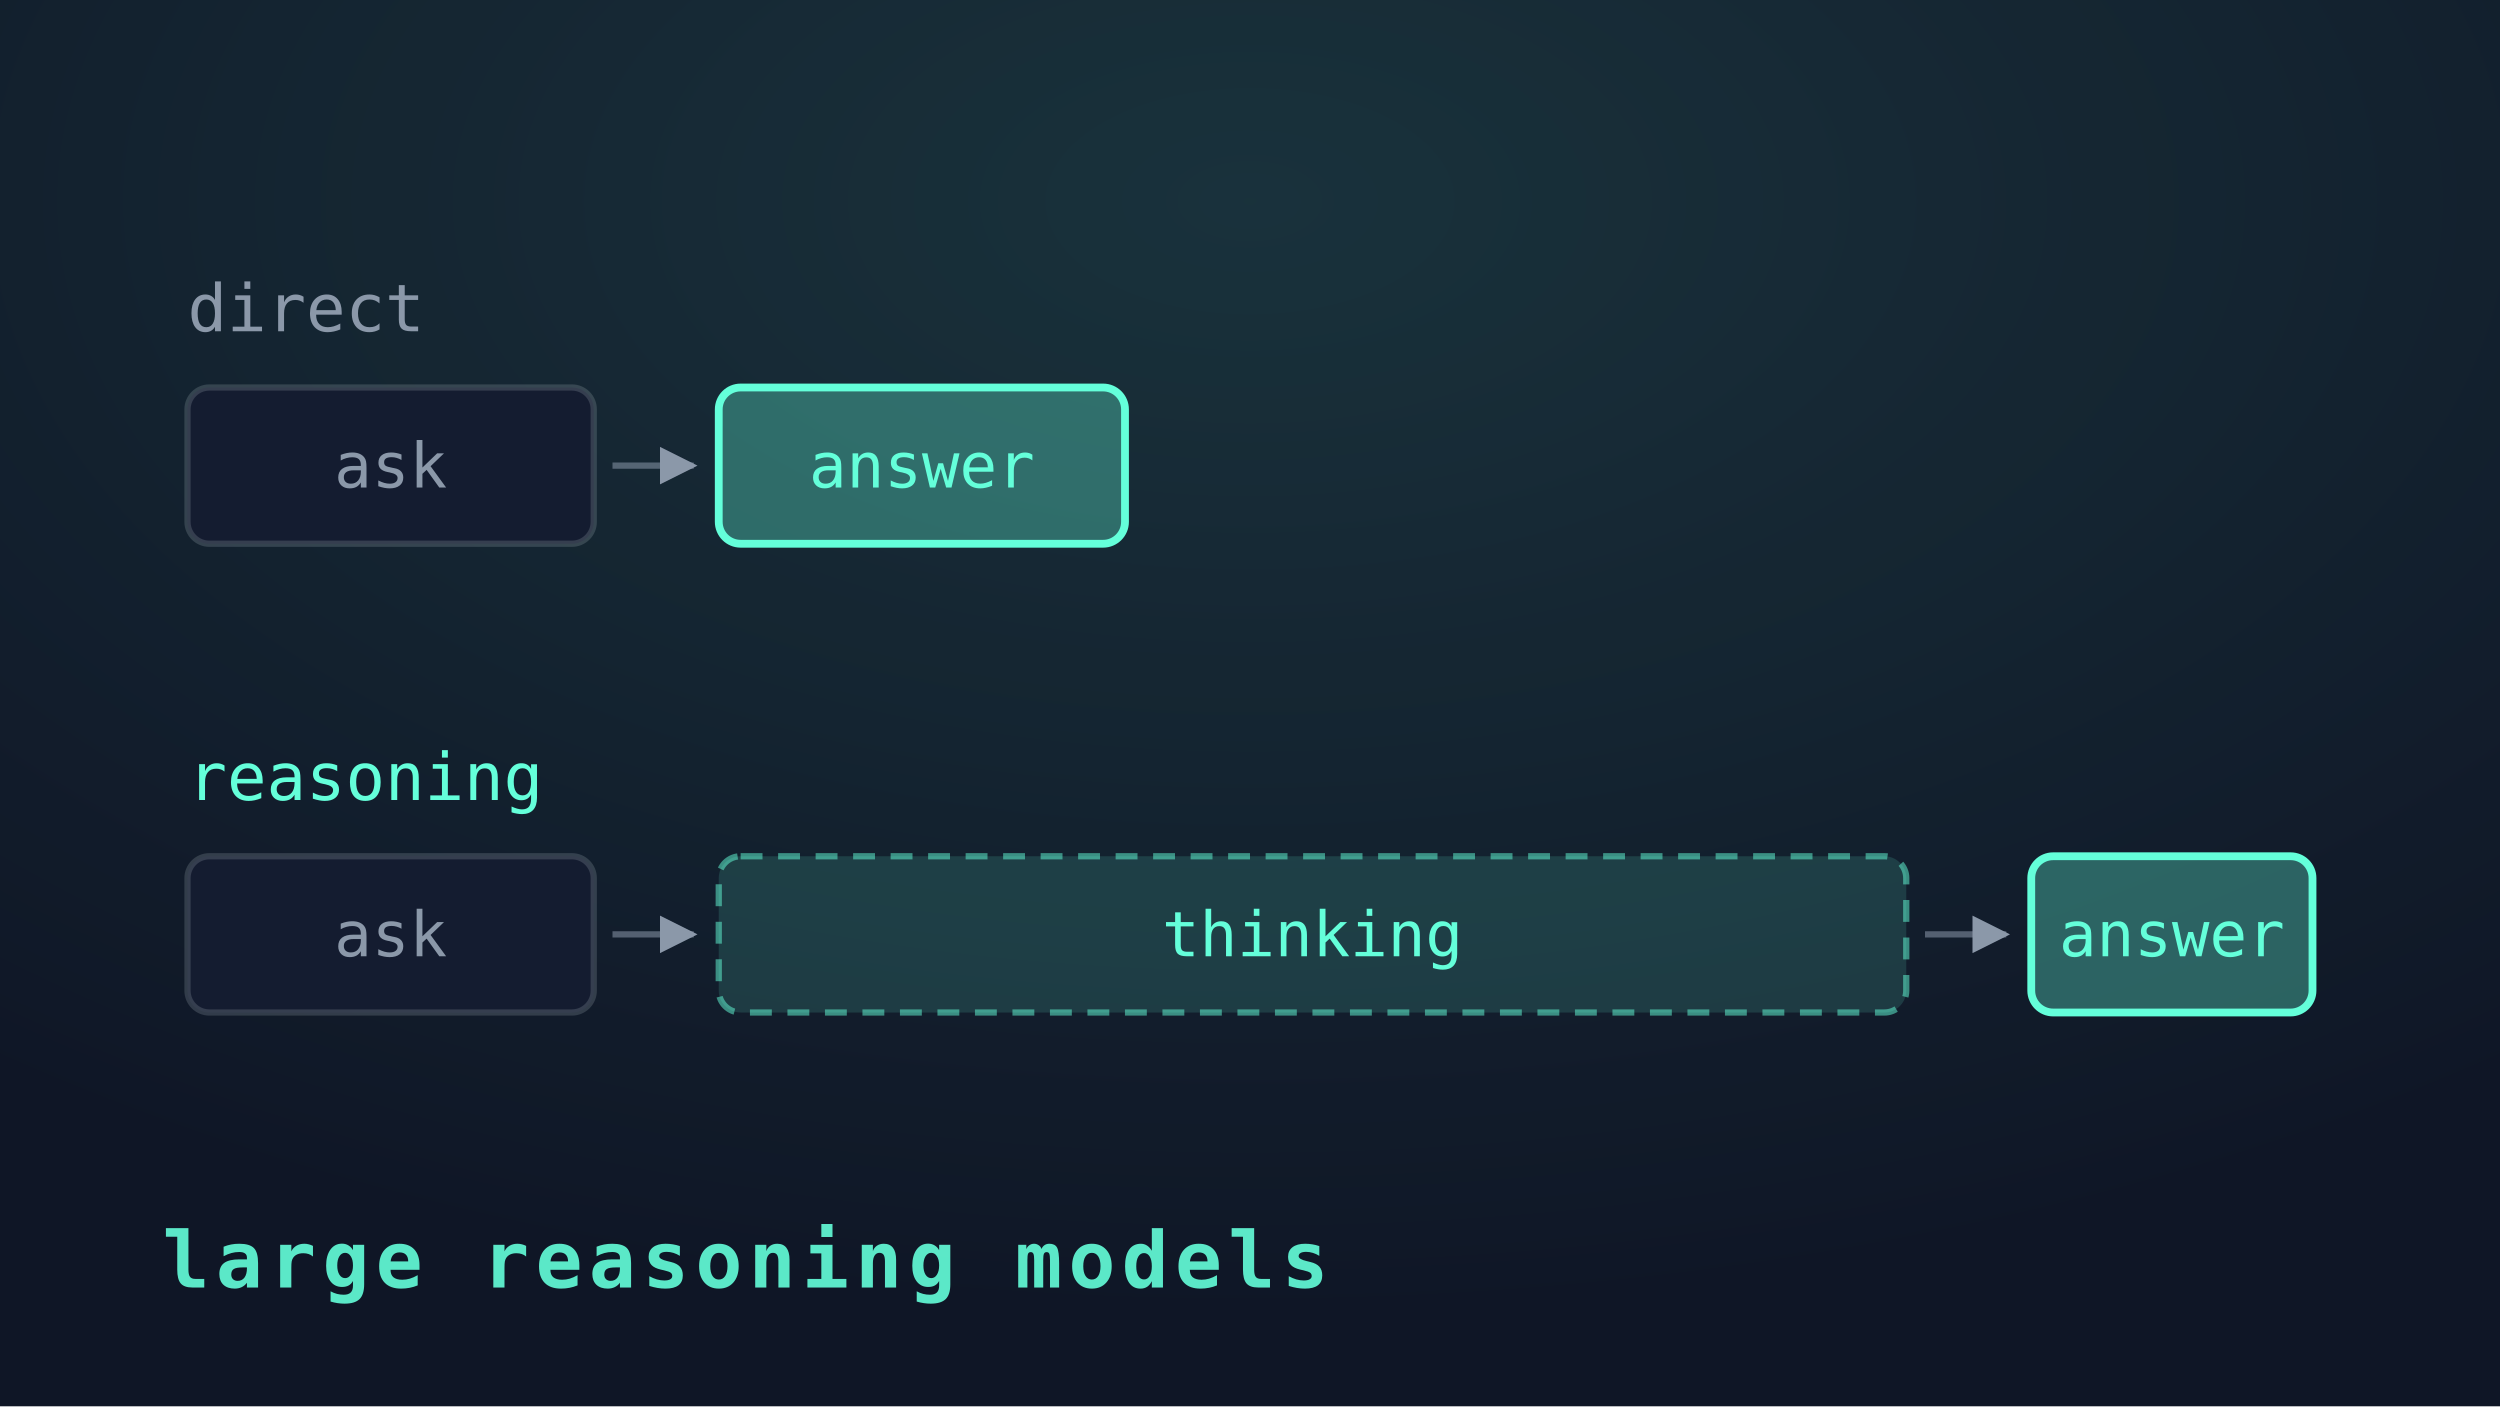
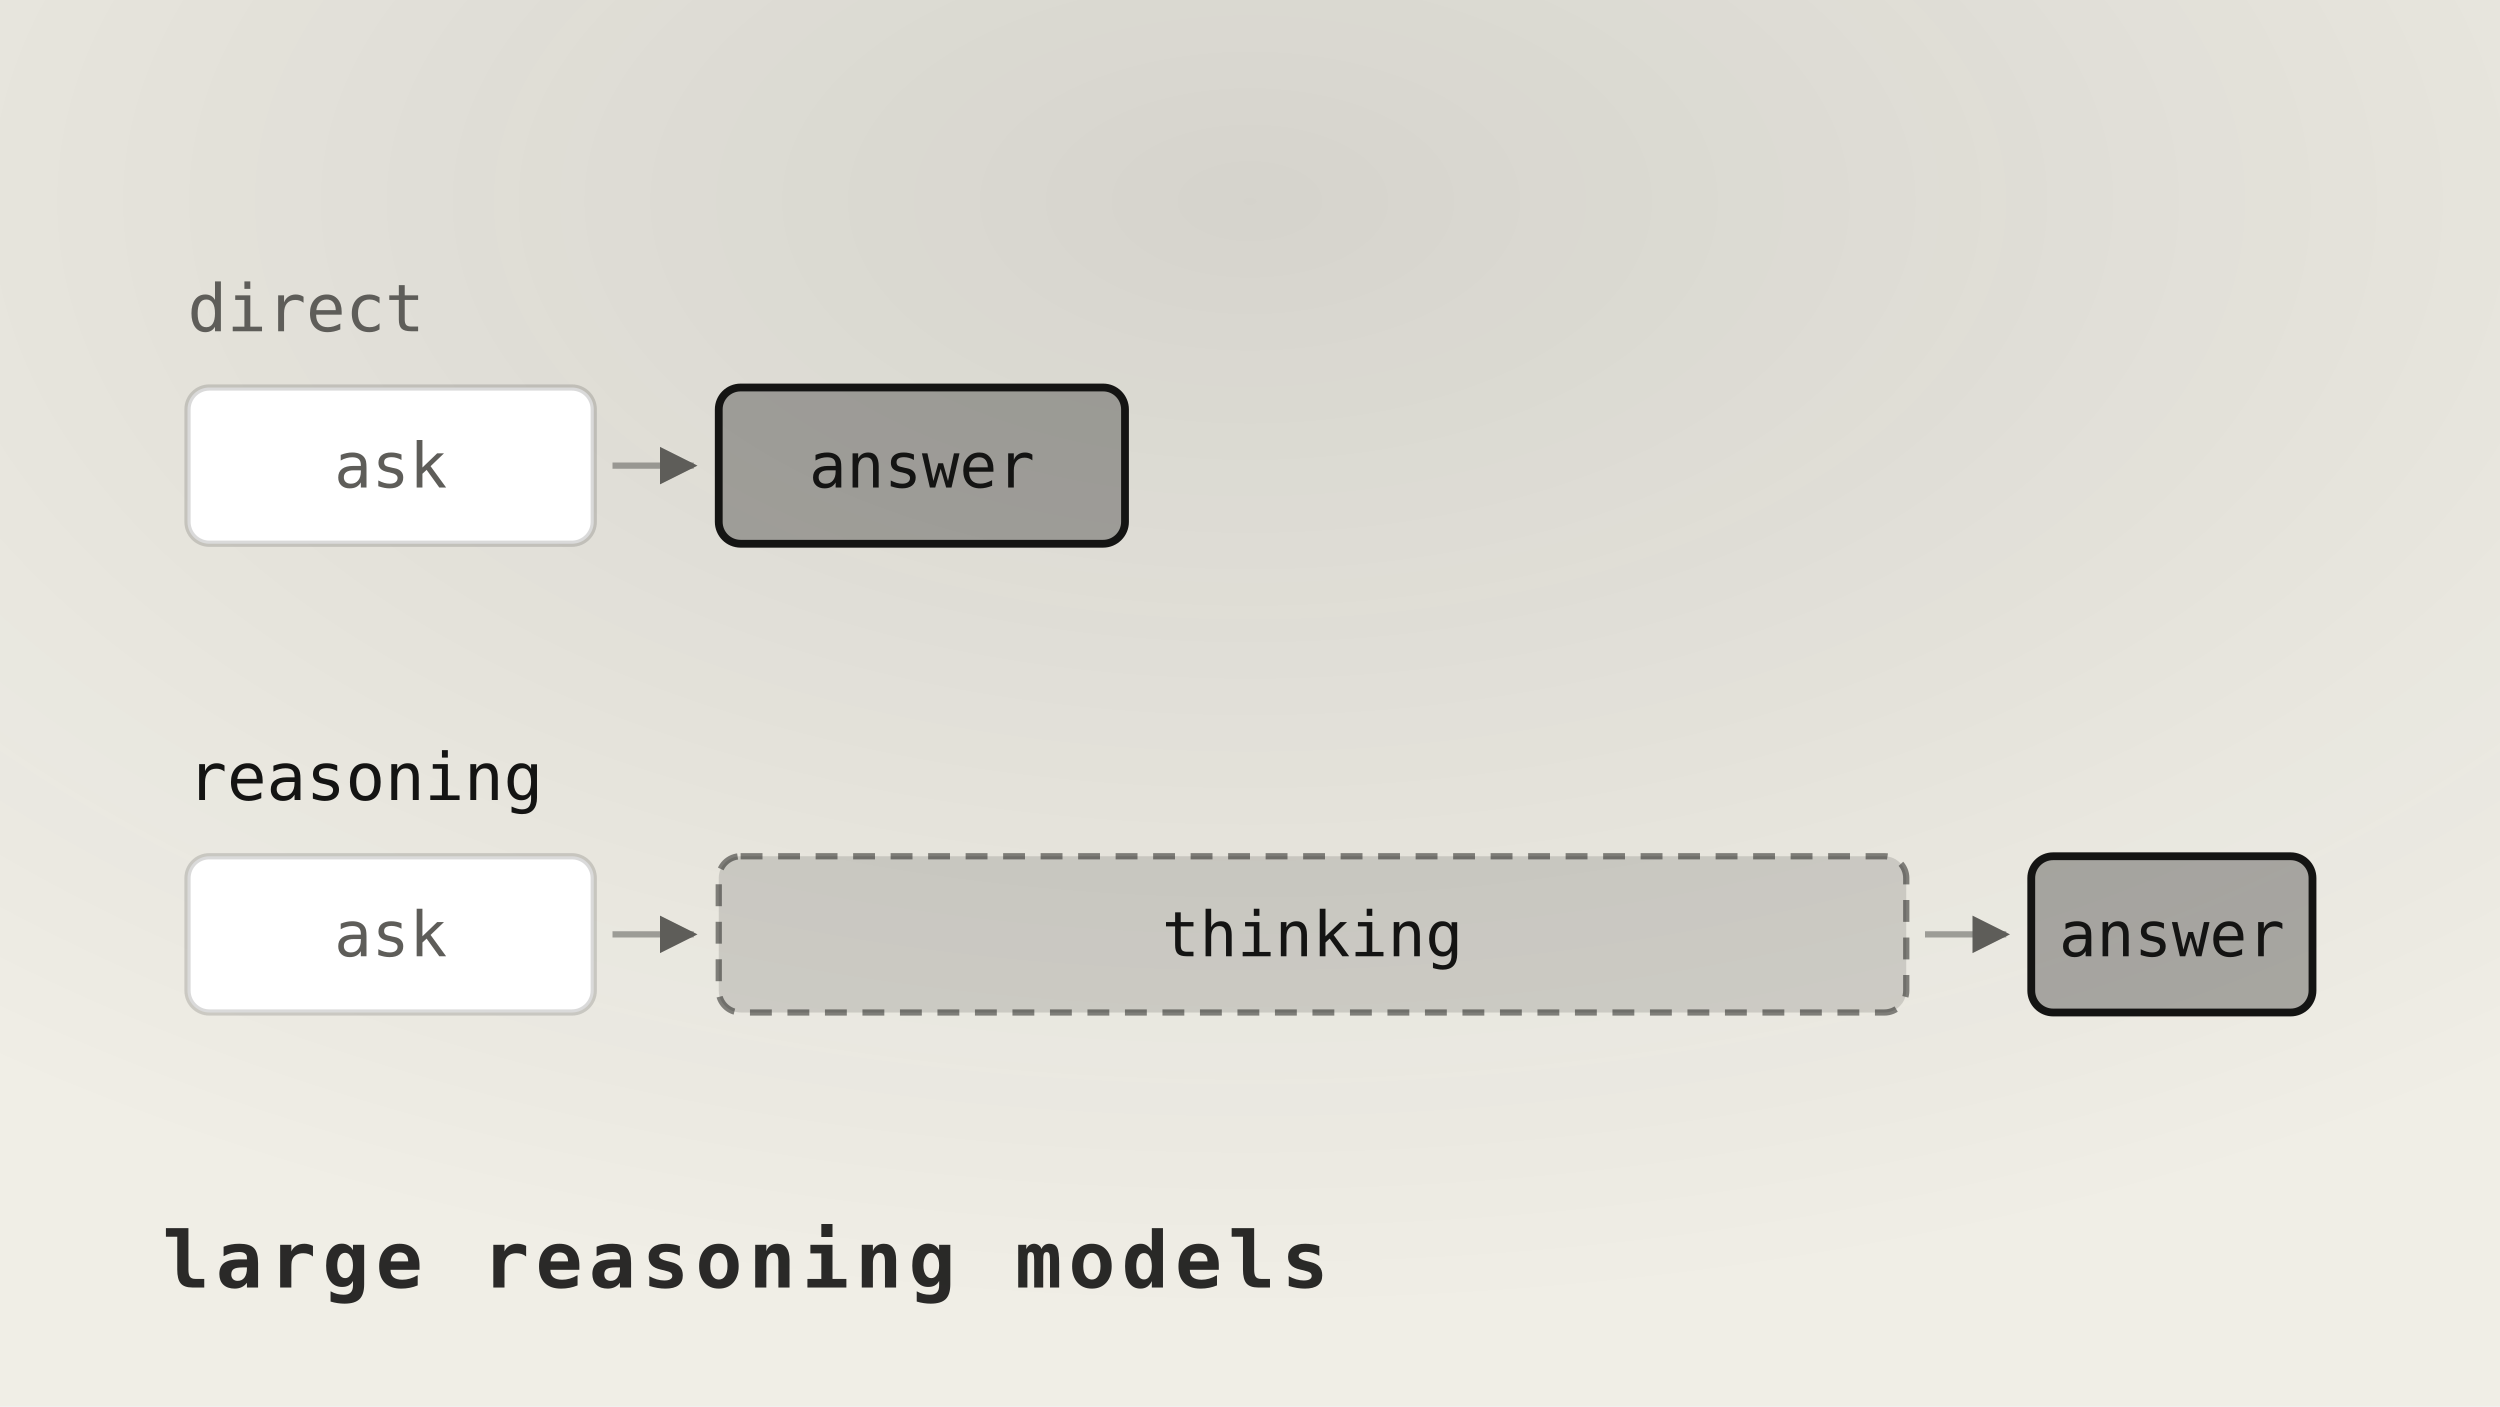
<svg xmlns="http://www.w3.org/2000/svg" viewBox="0 0 800 450" width="800" height="450" role="img" aria-label="Large reasoning models: a direct short answer above, and below a long block of thinking tokens leading to an answer of the same size.">
  <defs>
    <radialGradient id="glow" cx="50%" cy="14%" r="80%">
-       <stop offset="0%" stop-color="#64FFDA" stop-opacity="0.12" />
-       <stop offset="100%" stop-color="#64FFDA" stop-opacity="0" />
+       <stop offset="0%" stop-color="#141413" stop-opacity="0.12" />
+       <stop offset="100%" stop-color="#141413" stop-opacity="0" />
    </radialGradient>
    <marker id="a" viewBox="0 0 10 10" refX="9" refY="5" markerWidth="6" markerHeight="6" orient="auto-start-reverse">
-       <path d="M0 0 L10 5 L0 10 z" fill="#8B98A9" />
+       <path d="M0 0 L10 5 L0 10 z" fill="#5E5D59" />
    </marker>
  </defs>
-   <rect width="800" height="450" fill="#0F1626" />
+   <rect width="800" height="450" fill="#F0EEE6" />
  <rect width="800" height="450" fill="url(#glow)" />
-   <text x="60" y="106" font-family="ui-monospace, SFMono-Regular, Menlo, Consolas, monospace" font-size="21" fill="#8B98A9">direct</text>
-   <rect x="60" y="124" width="130" height="50" rx="7" fill="#141C30" stroke="rgba(230,237,243,0.16)" stroke-width="2" />
-   <text x="125" y="156" font-family="ui-monospace, SFMono-Regular, Menlo, Consolas, monospace" font-size="20" fill="#8B98A9" text-anchor="middle">ask</text>
-   <path d="M196 149 H222" stroke="#8B98A9" stroke-opacity="0.55" stroke-width="2" marker-end="url(#a)" />
-   <rect x="230" y="124" width="130" height="50" rx="7" fill="#64FFDA" fill-opacity="0.32" stroke="#64FFDA" stroke-width="2.5" />
-   <text x="295" y="156" font-family="ui-monospace, SFMono-Regular, Menlo, Consolas, monospace" font-size="20" fill="#64FFDA" text-anchor="middle">answer</text>
-   <text x="60" y="256" font-family="ui-monospace, SFMono-Regular, Menlo, Consolas, monospace" font-size="21" fill="#64FFDA">reasoning</text>
-   <rect x="60" y="274" width="130" height="50" rx="7" fill="#141C30" stroke="rgba(230,237,243,0.16)" stroke-width="2" />
-   <text x="125" y="306" font-family="ui-monospace, SFMono-Regular, Menlo, Consolas, monospace" font-size="20" fill="#8B98A9" text-anchor="middle">ask</text>
-   <path d="M196 299 H222" stroke="#8B98A9" stroke-opacity="0.55" stroke-width="2" marker-end="url(#a)" />
-   <rect x="230" y="274" width="380" height="50" rx="7" fill="#64FFDA" fill-opacity="0.14" stroke="#64FFDA" stroke-opacity="0.5" stroke-width="2" stroke-dasharray="7 5" />
-   <text x="420" y="306" font-family="ui-monospace, SFMono-Regular, Menlo, Consolas, monospace" font-size="20" fill="#64FFDA" text-anchor="middle">thinking</text>
-   <path d="M616 299 H642" stroke="#8B98A9" stroke-opacity="0.55" stroke-width="2" marker-end="url(#a)" />
-   <rect x="650" y="274" width="90" height="50" rx="7" fill="#64FFDA" fill-opacity="0.32" stroke="#64FFDA" stroke-width="2.5" />
-   <text x="695" y="306" font-family="ui-monospace, SFMono-Regular, Menlo, Consolas, monospace" font-size="20" fill="#64FFDA" text-anchor="middle">answer</text>
-   <text x="52" y="412" font-family="ui-monospace, SFMono-Regular, Menlo, Consolas, monospace" font-size="25" font-weight="600" letter-spacing="2" fill="#64FFDA" fill-opacity="0.9">large reasoning models</text>
+   <text x="60" y="106" font-family="ui-monospace, SFMono-Regular, Menlo, Consolas, monospace" font-size="21" fill="#5E5D59">direct</text>
+   <rect x="60" y="124" width="130" height="50" rx="7" fill="#FFFFFF" stroke="rgba(20,20,19,0.16)" stroke-width="2" />
+   <text x="125" y="156" font-family="ui-monospace, SFMono-Regular, Menlo, Consolas, monospace" font-size="20" fill="#5E5D59" text-anchor="middle">ask</text>
+   <path d="M196 149 H222" stroke="#5E5D59" stroke-opacity="0.55" stroke-width="2" marker-end="url(#a)" />
+   <rect x="230" y="124" width="130" height="50" rx="7" fill="#141413" fill-opacity="0.32" stroke="#141413" stroke-width="2.5" />
+   <text x="295" y="156" font-family="ui-monospace, SFMono-Regular, Menlo, Consolas, monospace" font-size="20" fill="#141413" text-anchor="middle">answer</text>
+   <text x="60" y="256" font-family="ui-monospace, SFMono-Regular, Menlo, Consolas, monospace" font-size="21" fill="#141413">reasoning</text>
+   <rect x="60" y="274" width="130" height="50" rx="7" fill="#FFFFFF" stroke="rgba(20,20,19,0.16)" stroke-width="2" />
+   <text x="125" y="306" font-family="ui-monospace, SFMono-Regular, Menlo, Consolas, monospace" font-size="20" fill="#5E5D59" text-anchor="middle">ask</text>
+   <path d="M196 299 H222" stroke="#5E5D59" stroke-opacity="0.55" stroke-width="2" marker-end="url(#a)" />
+   <rect x="230" y="274" width="380" height="50" rx="7" fill="#141413" fill-opacity="0.14" stroke="#141413" stroke-opacity="0.5" stroke-width="2" stroke-dasharray="7 5" />
+   <text x="420" y="306" font-family="ui-monospace, SFMono-Regular, Menlo, Consolas, monospace" font-size="20" fill="#141413" text-anchor="middle">thinking</text>
+   <path d="M616 299 H642" stroke="#5E5D59" stroke-opacity="0.55" stroke-width="2" marker-end="url(#a)" />
+   <rect x="650" y="274" width="90" height="50" rx="7" fill="#141413" fill-opacity="0.32" stroke="#141413" stroke-width="2.5" />
+   <text x="695" y="306" font-family="ui-monospace, SFMono-Regular, Menlo, Consolas, monospace" font-size="20" fill="#141413" text-anchor="middle">answer</text>
+   <text x="52" y="412" font-family="ui-monospace, SFMono-Regular, Menlo, Consolas, monospace" font-size="25" font-weight="600" letter-spacing="2" fill="#141413" fill-opacity="0.9">large reasoning models</text>
</svg>
